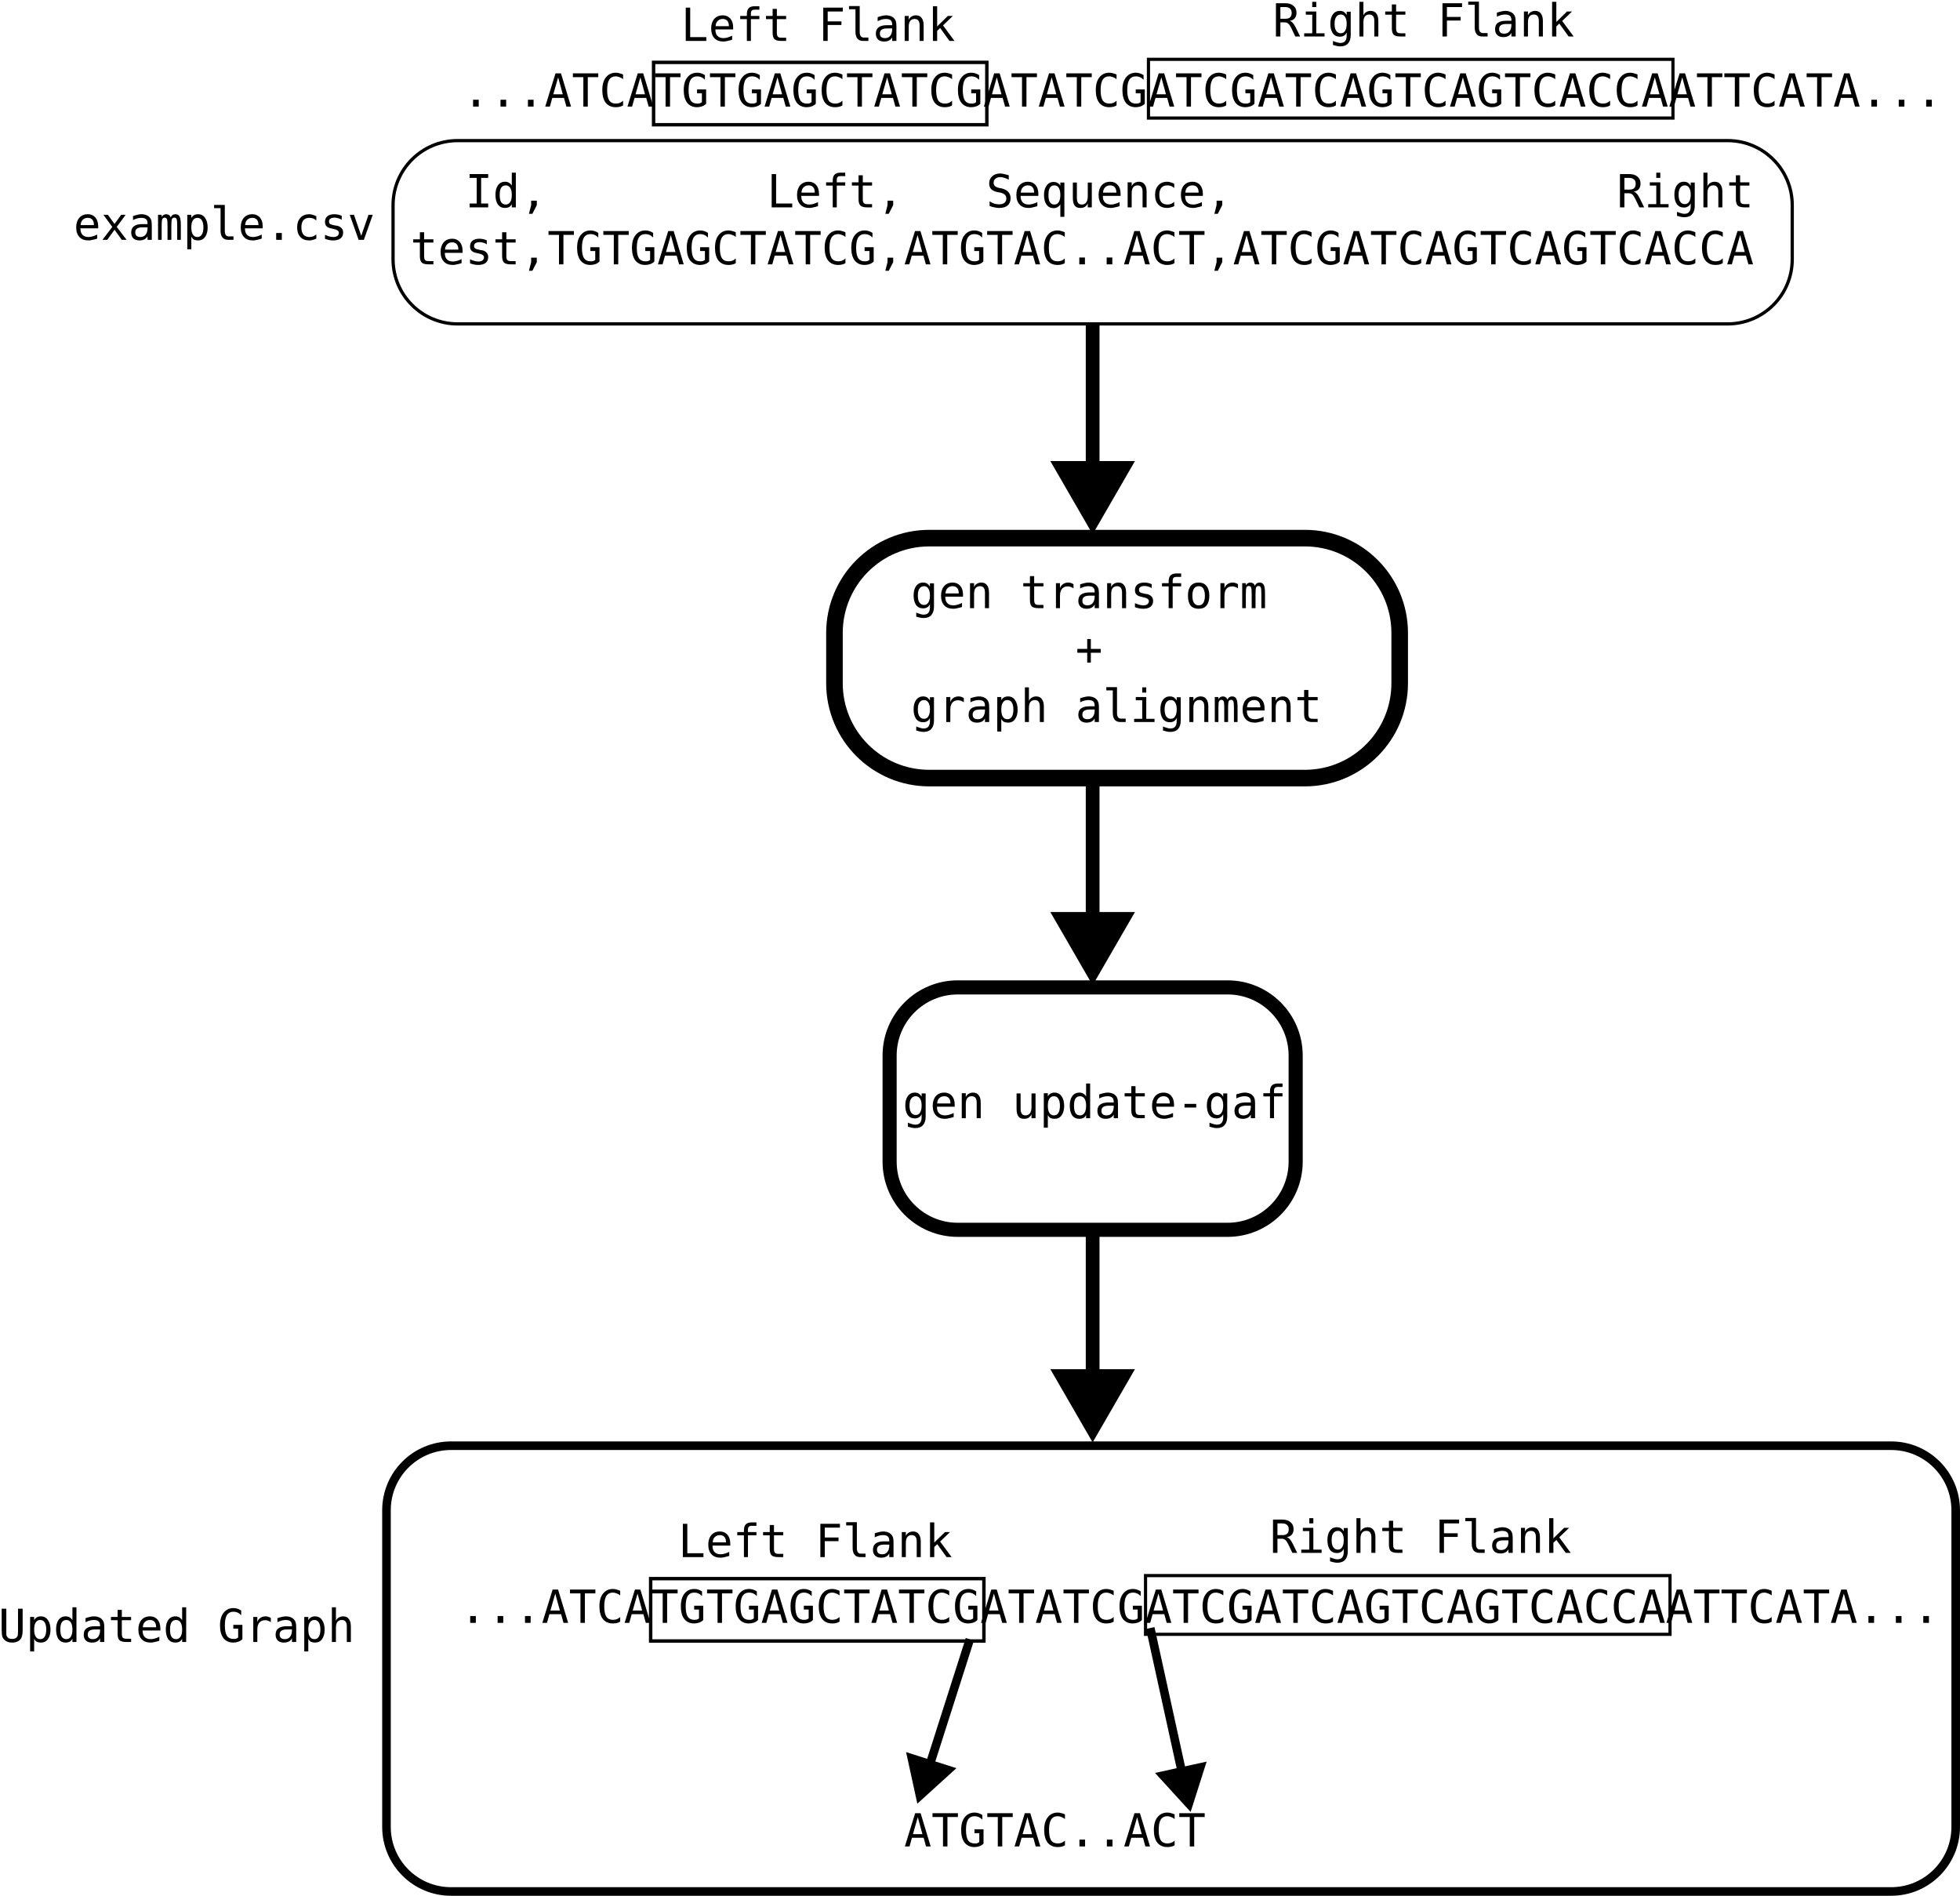
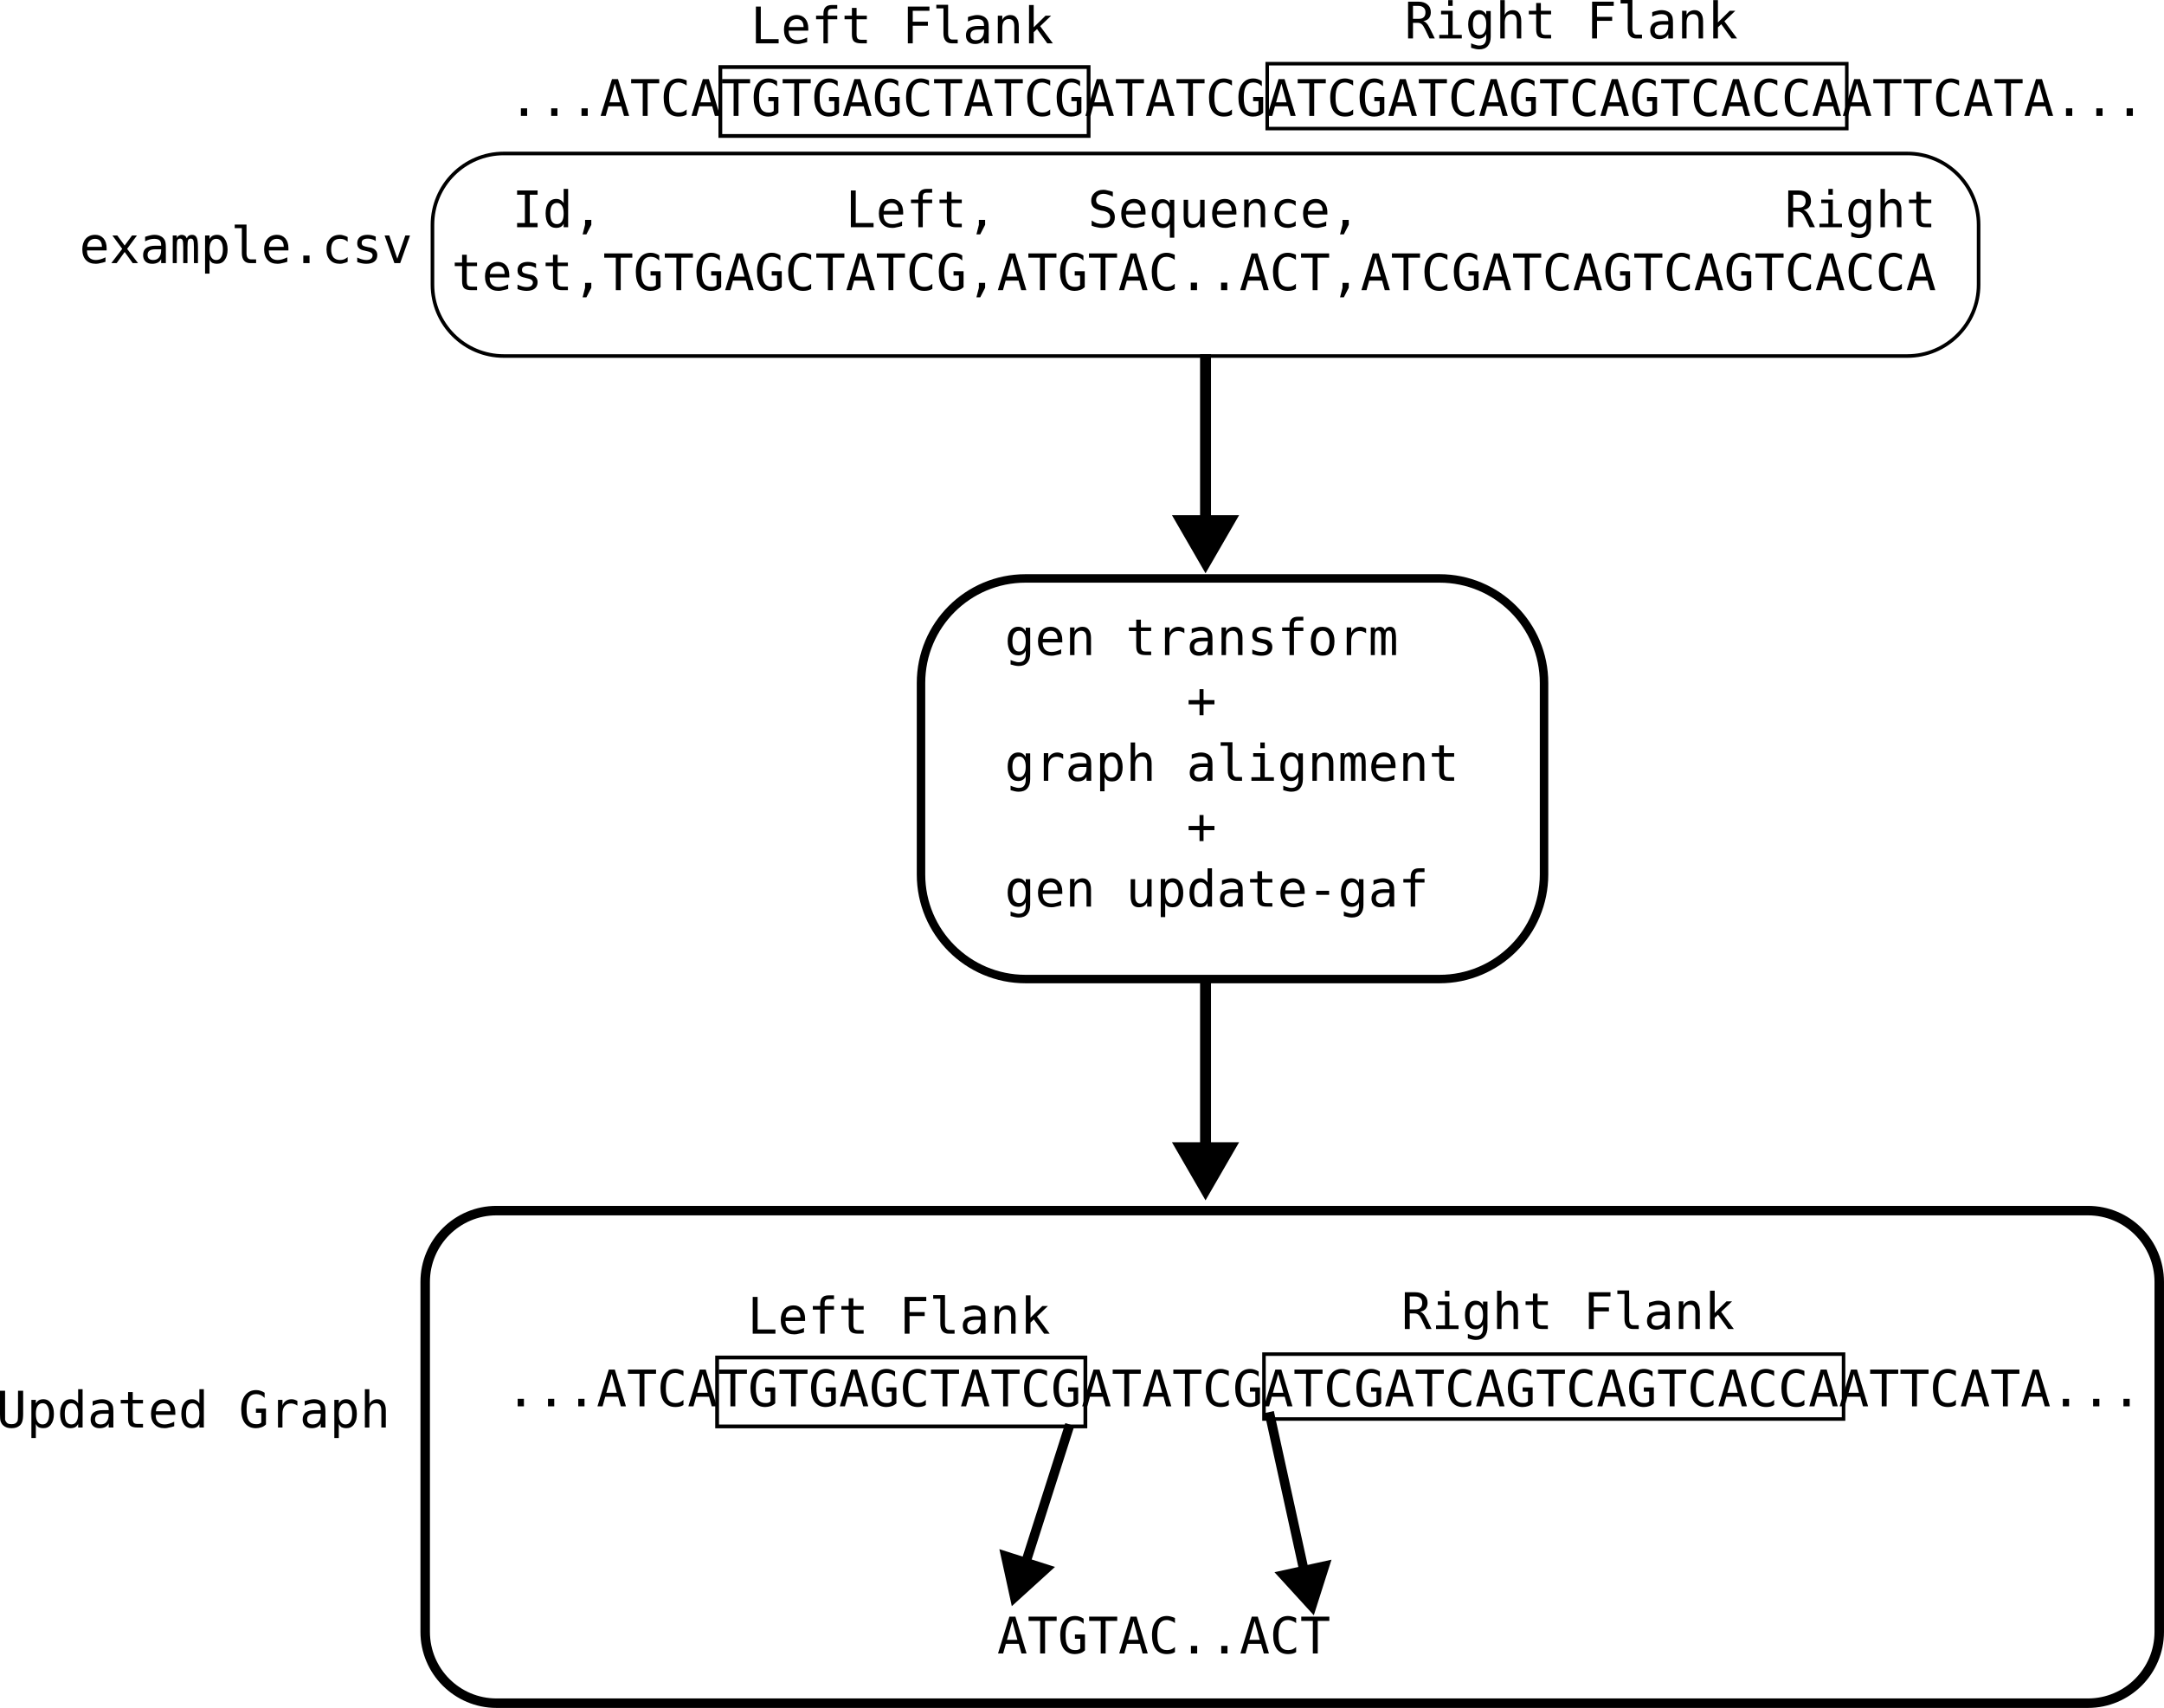
- <svg xmlns="http://www.w3.org/2000/svg" width="151.844mm" height="146.846mm" viewBox="0 0 151.844 146.846" version="1.1" id="svg1">
+ <svg xmlns="http://www.w3.org/2000/svg" width="151.712mm" height="119.726mm" viewBox="0 0 151.712 119.726" version="1.1" id="svg1">
  <defs id="defs1">
    <marker style="overflow:visible" id="marker16" refX="0" refY="0" orient="auto-start-reverse" markerWidth="1" markerHeight="1" viewBox="0 0 1 1" preserveAspectRatio="xMidYMid">
      <path transform="scale(0.5)" style="fill:context-stroke;fill-rule:evenodd;stroke:context-stroke;stroke-width:1pt" d="M 5.77,0 -2.88,5 V -5 Z" id="path16" />
    </marker>
    <marker style="overflow:visible" id="marker15" refX="0" refY="0" orient="auto-start-reverse" markerWidth="1" markerHeight="1" viewBox="0 0 1 1" preserveAspectRatio="xMidYMid">
      <path transform="scale(0.5)" style="fill:context-stroke;fill-rule:evenodd;stroke:context-stroke;stroke-width:1pt" d="M 5.77,0 -2.88,5 V -5 Z" id="path15" />
    </marker>
    <marker style="overflow:visible" id="Triangle" refX="0" refY="0" orient="auto-start-reverse" markerWidth="1" markerHeight="1" viewBox="0 0 1 1" preserveAspectRatio="xMidYMid">
      <path transform="scale(0.5)" style="fill:context-stroke;fill-rule:evenodd;stroke:context-stroke;stroke-width:1pt" d="M 5.77,0 -2.88,5 V -5 Z" id="path135" />
    </marker>
-     <marker style="overflow:visible" id="Triangle-7" refX="0" refY="0" orient="auto-start-reverse" markerWidth="1" markerHeight="1" viewBox="0 0 1 1" preserveAspectRatio="xMidYMid">
-       <path transform="scale(0.5)" style="fill:context-stroke;fill-rule:evenodd;stroke:context-stroke;stroke-width:1pt" d="M 5.77,0 -2.88,5 V -5 Z" id="path135-0" />
-     </marker>
-     <marker style="overflow:visible" id="Triangle-7-4" refX="0" refY="0" orient="auto-start-reverse" markerWidth="1" markerHeight="1" viewBox="0 0 1 1" preserveAspectRatio="xMidYMid">
-       <path transform="scale(0.5)" style="fill:context-stroke;fill-rule:evenodd;stroke:context-stroke;stroke-width:1pt" d="M 5.77,0 -2.88,5 V -5 Z" id="path135-0-5" />
+     <marker style="overflow:visible" id="Triangle-5" refX="0" refY="0" orient="auto-start-reverse" markerWidth="1" markerHeight="1" viewBox="0 0 1 1" preserveAspectRatio="xMidYMid">
+       <path transform="scale(0.5)" style="fill:context-stroke;fill-rule:evenodd;stroke:context-stroke;stroke-width:1pt" d="M 5.77,0 -2.88,5 V -5 Z" id="path135-9" />
    </marker>
  </defs>
-   <g id="layer1" transform="translate(-13.92836,-58.37584)">
-     <text xml:space="preserve" style="font-size:3.528px;font-family:Monospace;-inkscape-font-specification:Monospace;text-align:start;writing-mode:lr-tb;direction:ltr;text-anchor:start;fill:#000000;stroke:#000000;stroke-width:0;fill-opacity:1;stroke-dasharray:none" x="49.736" y="66.631" id="text1">
-       <tspan id="tspan1" style="stroke-width:0;fill:#000000;fill-opacity:1;stroke-dasharray:none" x="49.736" y="66.631">...ATCATGTGAGCTATCGATATCGATCGATCAGTCAGTCACCAATTCATA...</tspan>
+   <g id="layer1" transform="translate(-14.06065,-58.50814)">
+     <text xml:space="preserve" style="font-size:3.528px;font-family:Monospace;-inkscape-font-specification:Monospace;text-align:start;writing-mode:lr-tb;direction:ltr;text-anchor:start;fill:#000000;fill-opacity:1;stroke:#000000;stroke-width:0;stroke-dasharray:none" x="49.736" y="66.631" id="text1">
+       <tspan id="tspan1" style="fill:#000000;fill-opacity:1;stroke-width:0;stroke-dasharray:none" x="49.736" y="66.631">...ATCATGTGAGCTATCGATATCGATCGATCAGTCAGTCACCAATTCATA...</tspan>
    </text>
    <rect style="fill:none;stroke:#000000;stroke-width:0.265" id="rect1" width="25.818" height="4.831" x="64.562" y="63.208" />
    <rect style="fill:none;stroke:#000000;stroke-width:0.246" id="rect2" width="40.633" height="4.549" x="102.901" y="62.972" />
-     <text xml:space="preserve" style="font-size:3.528px;font-family:Monospace;-inkscape-font-specification:Monospace;text-align:start;writing-mode:lr-tb;direction:ltr;text-anchor:start;fill:#000000;stroke:#000000;stroke-width:0;stroke-dasharray:none;fill-opacity:1" x="66.681" y="61.543" id="text2">
-       <tspan id="tspan2" style="stroke-width:0;stroke-dasharray:none;fill:#000000;fill-opacity:1" x="66.681" y="61.543">Left Flank</tspan>
+     <text xml:space="preserve" style="font-size:3.528px;font-family:Monospace;-inkscape-font-specification:Monospace;text-align:start;writing-mode:lr-tb;direction:ltr;text-anchor:start;fill:#000000;fill-opacity:1;stroke:#000000;stroke-width:0;stroke-dasharray:none" x="66.681" y="61.543" id="text2">
+       <tspan id="tspan2" style="fill:#000000;fill-opacity:1;stroke-width:0;stroke-dasharray:none" x="66.681" y="61.543">Left Flank</tspan>
    </text>
-     <text xml:space="preserve" style="font-size:3.528px;font-family:Monospace;-inkscape-font-specification:Monospace;text-align:start;writing-mode:lr-tb;direction:ltr;text-anchor:start;fill:#000000;stroke:#000000;stroke-width:0;fill-opacity:1;stroke-dasharray:none" x="112.527" y="61.207" id="text3">
-       <tspan id="tspan3" style="stroke-width:0;fill:#000000;fill-opacity:1;stroke-dasharray:none" x="112.527" y="61.207">Right Flank</tspan>
+     <text xml:space="preserve" style="font-size:3.528px;font-family:Monospace;-inkscape-font-specification:Monospace;text-align:start;writing-mode:lr-tb;direction:ltr;text-anchor:start;fill:#000000;fill-opacity:1;stroke:#000000;stroke-width:0;stroke-dasharray:none" x="112.527" y="61.207" id="text3">
+       <tspan id="tspan3" style="fill:#000000;fill-opacity:1;stroke-width:0;stroke-dasharray:none" x="112.527" y="61.207">Right Flank</tspan>
    </text>
-     <text xml:space="preserve" style="font-size:3.528px;font-family:Monospace;-inkscape-font-specification:Monospace;text-align:start;writing-mode:lr-tb;direction:ltr;text-anchor:start;fill:#000000;stroke:#000000;stroke-width:0;stroke-dasharray:none;fill-opacity:1" x="43.598" y="74.439" id="text4">
-       <tspan id="tspan4" style="stroke-width:0;stroke-dasharray:none;fill:#000000;fill-opacity:1" x="43.598" y="74.439">   Id,        Left,   Sequence,              Right</tspan>
-       <tspan style="stroke-width:0;stroke-dasharray:none;fill:#000000;fill-opacity:1" x="43.598" y="78.849" id="tspan5"> test,TGTGAGCTATCG,ATGTAC..ACT,ATCGATCAGTCAGTCACCA</tspan>
+     <text xml:space="preserve" style="font-size:3.528px;font-family:Monospace;-inkscape-font-specification:Monospace;text-align:start;writing-mode:lr-tb;direction:ltr;text-anchor:start;fill:#000000;fill-opacity:1;stroke:#000000;stroke-width:0;stroke-dasharray:none" x="43.598" y="74.439" id="text4">
+       <tspan id="tspan4" style="fill:#000000;fill-opacity:1;stroke-width:0;stroke-dasharray:none" x="43.598" y="74.439">   Id,        Left,   Sequence,              Right</tspan>
+       <tspan style="fill:#000000;fill-opacity:1;stroke-width:0;stroke-dasharray:none" x="43.598" y="78.849" id="tspan5"> test,TGTGAGCTATCG,ATGTAC..ACT,ATCGATCAGTCAGTCACCA</tspan>
    </text>
    <rect style="fill:none;stroke:#000000;stroke-width:0.252" id="rect5" width="108.396" height="14.198" x="44.379" y="69.267" rx="5.001" />
-     <text xml:space="preserve" style="font-size:3.528px;font-family:Monospace;-inkscape-font-specification:Monospace;text-align:start;writing-mode:lr-tb;direction:ltr;text-anchor:start;fill:#000000;stroke:#000000;stroke-width:0;stroke-dasharray:none;fill-opacity:1" x="19.612" y="76.957" id="text6">
-       <tspan id="tspan6" style="stroke-width:0;stroke-dasharray:none;fill:#000000;fill-opacity:1" x="19.612" y="76.957">example.csv</tspan>
+     <text xml:space="preserve" style="font-size:3.528px;font-family:Monospace;-inkscape-font-specification:Monospace;text-align:start;writing-mode:lr-tb;direction:ltr;text-anchor:start;fill:#000000;fill-opacity:1;stroke:#000000;stroke-width:0;stroke-dasharray:none" x="19.612" y="76.957" id="text6">
+       <tspan id="tspan6" style="fill:#000000;fill-opacity:1;stroke-width:0;stroke-dasharray:none" x="19.612" y="76.957">example.csv</tspan>
    </text>
-     <text xml:space="preserve" style="font-size:3.528px;font-family:Monospace;-inkscape-font-specification:Monospace;text-align:start;writing-mode:lr-tb;direction:ltr;text-anchor:start;fill:#000000;stroke:#000000;stroke-width:0;fill-opacity:1;stroke-dasharray:none" x="84.489" y="105.485" id="text6-2">
-       <tspan id="tspan6-9" style="text-align:start;text-anchor:start;stroke-width:0;fill:#000000;fill-opacity:1;stroke-dasharray:none" x="84.489" y="105.485">gen transform</tspan>
-       <tspan style="text-align:start;text-anchor:start;stroke-width:0;fill:#000000;fill-opacity:1;stroke-dasharray:none" x="84.489" y="109.894" id="tspan10">      +</tspan>
-       <tspan style="text-align:start;text-anchor:start;stroke-width:0;fill:#000000;fill-opacity:1;stroke-dasharray:none" x="84.489" y="114.304" id="tspan12">graph alignment</tspan>
+     <text xml:space="preserve" style="font-size:3.528px;font-family:Monospace;-inkscape-font-specification:Monospace;text-align:start;writing-mode:lr-tb;direction:ltr;text-anchor:start;fill:#000000;fill-opacity:1;stroke:#000000;stroke-width:0;stroke-dasharray:none" x="84.489" y="104.426" id="text6-2">
+       <tspan id="tspan6-9" style="text-align:start;text-anchor:start;fill:#000000;fill-opacity:1;stroke-width:0;stroke-dasharray:none" x="84.489" y="104.426">gen transform</tspan>
+       <tspan style="text-align:start;text-anchor:start;fill:#000000;fill-opacity:1;stroke-width:0;stroke-dasharray:none" x="84.489" y="108.836" id="tspan10">      +</tspan>
+       <tspan style="text-align:start;text-anchor:start;fill:#000000;fill-opacity:1;stroke-width:0;stroke-dasharray:none" x="84.489" y="113.246" id="tspan12">graph alignment</tspan>
+       <tspan style="text-align:start;text-anchor:start;fill:#000000;fill-opacity:1;stroke-width:0;stroke-dasharray:none" x="84.489" y="117.655" id="tspan11">      +</tspan>
+       <tspan style="text-align:start;text-anchor:start;fill:#000000;fill-opacity:1;stroke-width:0;stroke-dasharray:none" x="84.489" y="122.065" id="tspan13">gen update-gaf</tspan>
    </text>
-     <path style="fill:none;stroke:#000000;stroke-width:1.065;stroke-dasharray:none;marker-end:url(#Triangle)" d="M 98.577,83.339 V 95.979" id="path6" />
-     <path style="fill:none;stroke:#000000;stroke-width:1.065;stroke-dasharray:none;marker-end:url(#Triangle-7)" d="m 98.577,118.27 v 12.64" id="path6-3" />
-     <path style="fill:none;stroke:#000000;stroke-width:1.065;stroke-dasharray:none;marker-end:url(#Triangle-7-4)" d="m 98.577,153.68 v 12.64" id="path6-3-5" />
-     <rect style="fill:none;stroke:#000000;stroke-width:1.284;stroke-dasharray:none" id="rect6" width="43.789" height="18.588" x="78.575" y="100.059" rx="7.348" />
-     <rect style="fill:none;stroke:#000000;stroke-width:1.093;stroke-dasharray:none" id="rect6-2" width="31.457" height="18.778" x="82.848" y="134.859" rx="5.279" />
+     <path style="fill:none;stroke:#000000;stroke-width:0.765;stroke-dasharray:none;marker-end:url(#Triangle)" d="M 98.577,83.339 V 95.979" id="path6" />
+     <path style="fill:none;stroke:#000000;stroke-width:0.765;stroke-dasharray:none;marker-end:url(#Triangle-5)" d="m 98.577,127.297 v 12.64" id="path6-2" />
+     <rect style="fill:none;stroke:#000000;stroke-width:0.594;stroke-dasharray:none" id="rect6" width="43.679" height="28.084" x="78.63" y="99.056" rx="7.33" />
    <text xml:space="preserve" style="font-size:3.528px;font-family:Monospace;-inkscape-font-specification:Monospace;text-align:start;writing-mode:lr-tb;direction:ltr;text-anchor:start;fill:none;stroke:#000000;stroke-width:1.065;stroke-dasharray:none" x="82.623" y="106.501" id="text7">
      <tspan id="tspan7" style="stroke-width:1.065" x="82.623" y="106.501" />
-     </text>
-     <text xml:space="preserve" style="font-size:3.528px;font-family:Monospace;-inkscape-font-specification:Monospace;text-align:start;writing-mode:lr-tb;direction:ltr;text-anchor:start;fill:#000000;stroke:#000000;stroke-width:0;fill-opacity:1;stroke-dasharray:none" x="83.844" y="144.991" id="text6-2-3">
-       <tspan style="stroke-width:0;fill:#000000;fill-opacity:1;stroke-dasharray:none" x="83.844" y="144.991" id="tspan8">gen update-gaf</tspan>
    </text>
    <text xml:space="preserve" style="font-size:3.528px;font-family:Monospace;-inkscape-font-specification:Monospace;text-align:start;writing-mode:lr-tb;direction:ltr;text-anchor:start;fill:none;stroke:#000000;stroke-width:1.065;stroke-dasharray:none" x="87.694" y="179.614" id="text9">
      <tspan id="tspan9" style="stroke-width:1.065" x="87.694" y="179.614" />
    </text>
    <text xml:space="preserve" style="font-size:3.528px;font-family:Monospace;-inkscape-font-specification:Monospace;text-align:start;writing-mode:lr-tb;direction:ltr;text-anchor:start;fill:none;stroke:#000000;stroke-width:1.065;stroke-dasharray:none" x="70.763" y="191.323" id="text16">
      <tspan id="tspan16" style="stroke-width:1.065" x="70.763" y="191.323" />
    </text>
-     <g id="g17" transform="translate(-1.219729,-3.160729)">
-       <text xml:space="preserve" style="font-size:3.528px;font-family:Monospace;-inkscape-font-specification:Monospace;text-align:start;writing-mode:lr-tb;direction:ltr;text-anchor:start;fill:#000000;stroke:#000000;stroke-width:0;fill-opacity:1;stroke-dasharray:none" x="50.729" y="187.24" id="text1-6">
-         <tspan id="tspan1-3" style="stroke-width:0;fill:#000000;fill-opacity:1;stroke-dasharray:none" x="50.729" y="187.24">...ATCATGTGAGCTATCGATATCGATCGATCAGTCAGTCACCAATTCATA...</tspan>
+     <g id="g17" transform="translate(-1.219729,-30.14823)">
+       <text xml:space="preserve" style="font-size:3.528px;font-family:Monospace;-inkscape-font-specification:Monospace;text-align:start;writing-mode:lr-tb;direction:ltr;text-anchor:start;fill:#000000;fill-opacity:1;stroke:#000000;stroke-width:0;stroke-dasharray:none" x="50.729" y="187.24" id="text1-6">
+         <tspan id="tspan1-3" style="fill:#000000;fill-opacity:1;stroke-width:0;stroke-dasharray:none" x="50.729" y="187.24">...ATCATGTGAGCTATCGATATCGATCGATCAGTCAGTCACCAATTCATA...</tspan>
      </text>
      <rect style="fill:none;stroke:#000000;stroke-width:0.265" id="rect1-2" width="25.818" height="4.831" x="65.555" y="183.817" />
      <rect style="fill:none;stroke:#000000;stroke-width:0.246" id="rect2-0" width="40.633" height="4.549" x="103.894" y="183.581" />
-       <text xml:space="preserve" style="font-size:3.528px;font-family:Monospace;-inkscape-font-specification:Monospace;text-align:start;writing-mode:lr-tb;direction:ltr;text-anchor:start;fill:#000000;stroke:#000000;stroke-width:0;fill-opacity:1;stroke-dasharray:none" x="67.674" y="182.152" id="text2-6">
-         <tspan id="tspan2-1" style="stroke-width:0;fill:#000000;fill-opacity:1;stroke-dasharray:none" x="67.674" y="182.152">Left Flank</tspan>
+       <text xml:space="preserve" style="font-size:3.528px;font-family:Monospace;-inkscape-font-specification:Monospace;text-align:start;writing-mode:lr-tb;direction:ltr;text-anchor:start;fill:#000000;fill-opacity:1;stroke:#000000;stroke-width:0;stroke-dasharray:none" x="67.674" y="182.152" id="text2-6">
+         <tspan id="tspan2-1" style="fill:#000000;fill-opacity:1;stroke-width:0;stroke-dasharray:none" x="67.674" y="182.152">Left Flank</tspan>
      </text>
-       <text xml:space="preserve" style="font-size:3.528px;font-family:Monospace;-inkscape-font-specification:Monospace;text-align:start;writing-mode:lr-tb;direction:ltr;text-anchor:start;fill:#000000;stroke:#000000;stroke-width:0;fill-opacity:1;stroke-dasharray:none" x="113.52" y="181.817" id="text3-5">
-         <tspan id="tspan3-5" style="stroke-width:0;fill:#000000;fill-opacity:1;stroke-dasharray:none" x="113.52" y="181.817">Right Flank</tspan>
+       <text xml:space="preserve" style="font-size:3.528px;font-family:Monospace;-inkscape-font-specification:Monospace;text-align:start;writing-mode:lr-tb;direction:ltr;text-anchor:start;fill:#000000;fill-opacity:1;stroke:#000000;stroke-width:0;stroke-dasharray:none" x="113.52" y="181.817" id="text3-5">
+         <tspan id="tspan3-5" style="fill:#000000;fill-opacity:1;stroke-width:0;stroke-dasharray:none" x="113.52" y="181.817">Right Flank</tspan>
      </text>
      <path style="fill:none;stroke:#000000;stroke-width:0.665;stroke-dasharray:none;marker-end:url(#marker16)" d="m 90.283,188.516 -3.349,10.483" id="path13" />
      <path style="fill:none;stroke:#000000;stroke-width:0.665;stroke-dasharray:none;marker-end:url(#marker15)" d="m 104.261,187.642 2.621,11.94" id="path14" />
-       <text xml:space="preserve" style="font-size:3.528px;font-family:Monospace;-inkscape-font-specification:Monospace;text-align:start;writing-mode:lr-tb;direction:ltr;text-anchor:start;fill:#000000;stroke:#000000;stroke-width:0;fill-opacity:1;stroke-dasharray:none" x="85.187" y="204.559" id="text4-5">
-         <tspan style="stroke-width:0;fill:#000000;fill-opacity:1;stroke-dasharray:none" x="85.187" y="204.559" id="tspan5-9">ATGTAC..ACT</tspan>
+       <text xml:space="preserve" style="font-size:3.528px;font-family:Monospace;-inkscape-font-specification:Monospace;text-align:start;writing-mode:lr-tb;direction:ltr;text-anchor:start;fill:#000000;fill-opacity:1;stroke:#000000;stroke-width:0;stroke-dasharray:none" x="85.187" y="204.559" id="text4-5">
+         <tspan style="fill:#000000;fill-opacity:1;stroke-width:0;stroke-dasharray:none" x="85.187" y="204.559" id="tspan5-9">ATGTAC..ACT</tspan>
      </text>
      <rect style="fill:none;stroke:#000000;stroke-width:0.665;stroke-dasharray:none" id="rect17" width="121.57" height="34.529" x="45.089" y="173.521" rx="5" />
    </g>
-     <text xml:space="preserve" style="font-size:3.528px;font-family:Monospace;-inkscape-font-specification:Monospace;text-align:start;writing-mode:lr-tb;direction:ltr;text-anchor:start;fill:#000000;stroke:#000000;stroke-width:0;fill-opacity:1;stroke-dasharray:none" x="13.807" y="185.566" id="text6-3">
-       <tspan id="tspan6-1" style="stroke-width:0;fill:#000000;fill-opacity:1;stroke-dasharray:none" x="13.807" y="185.566">Updated Graph</tspan>
+     <text xml:space="preserve" style="font-size:3.528px;font-family:Monospace;-inkscape-font-specification:Monospace;text-align:start;writing-mode:lr-tb;direction:ltr;text-anchor:start;fill:#000000;fill-opacity:1;stroke:#000000;stroke-width:0;stroke-dasharray:none" x="13.807" y="158.578" id="text6-3">
+       <tspan id="tspan6-1" style="fill:#000000;fill-opacity:1;stroke-width:0;stroke-dasharray:none" x="13.807" y="158.578">Updated Graph</tspan>
    </text>
  </g>
</svg>
